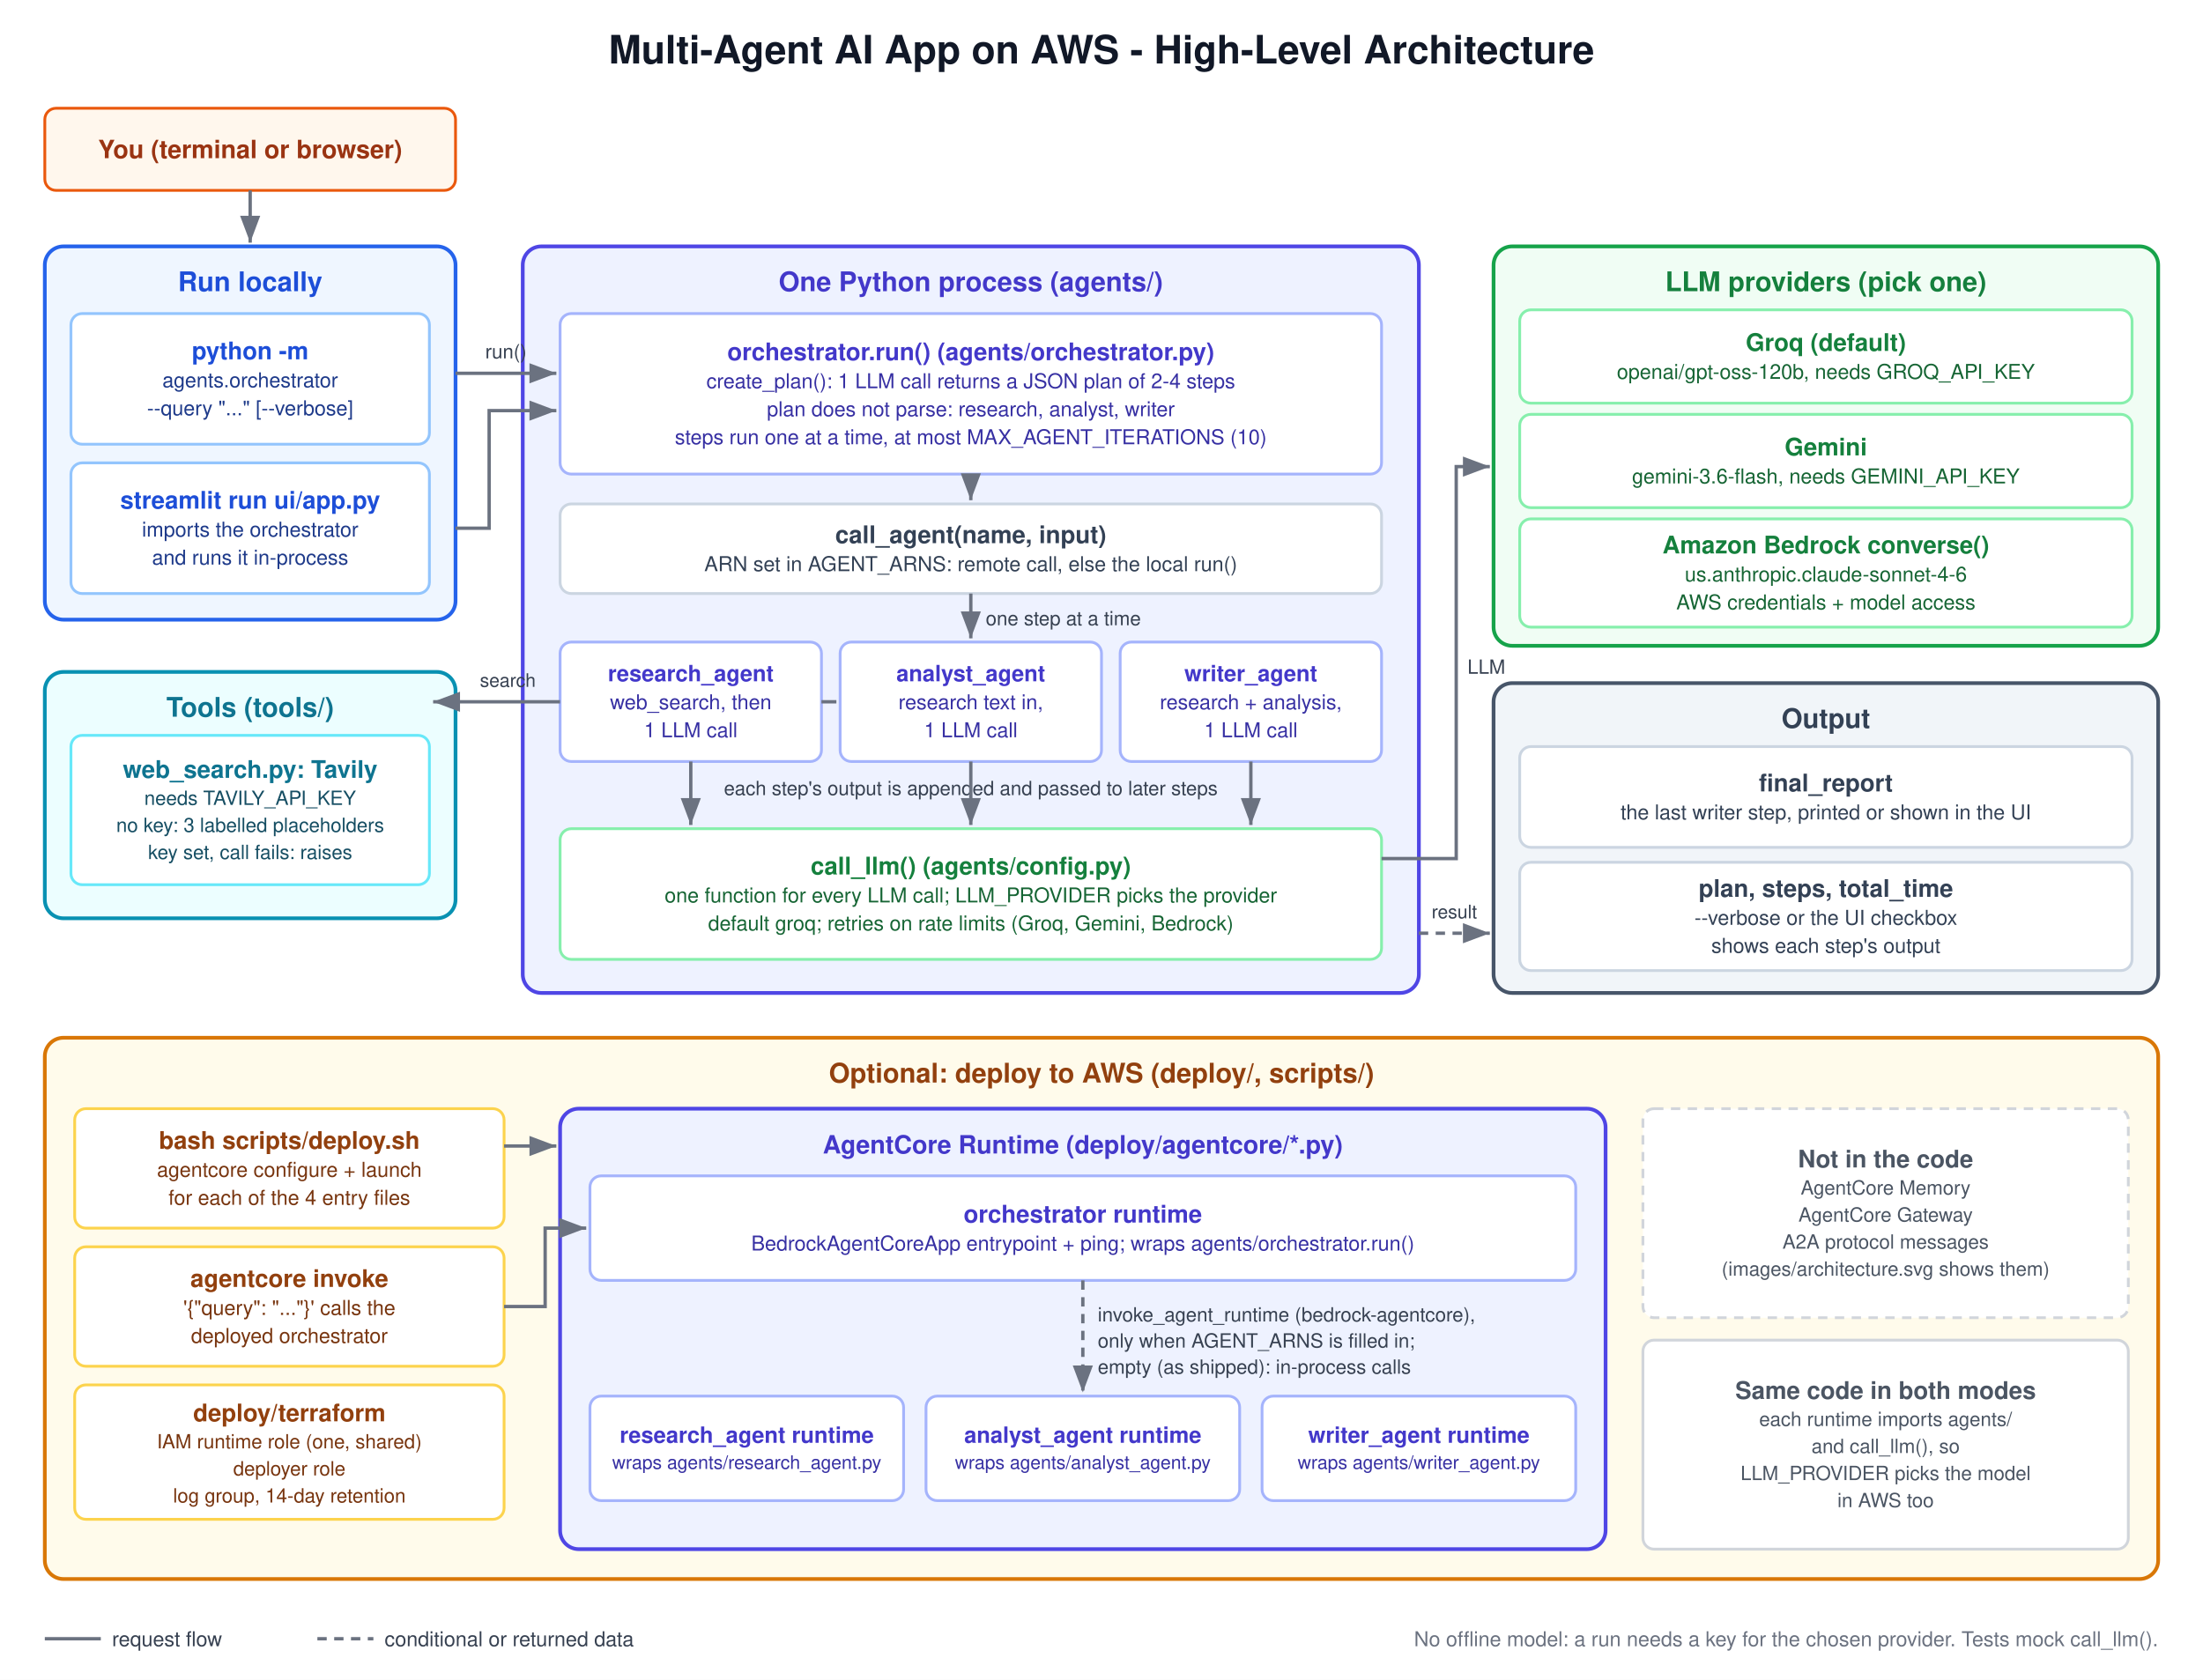
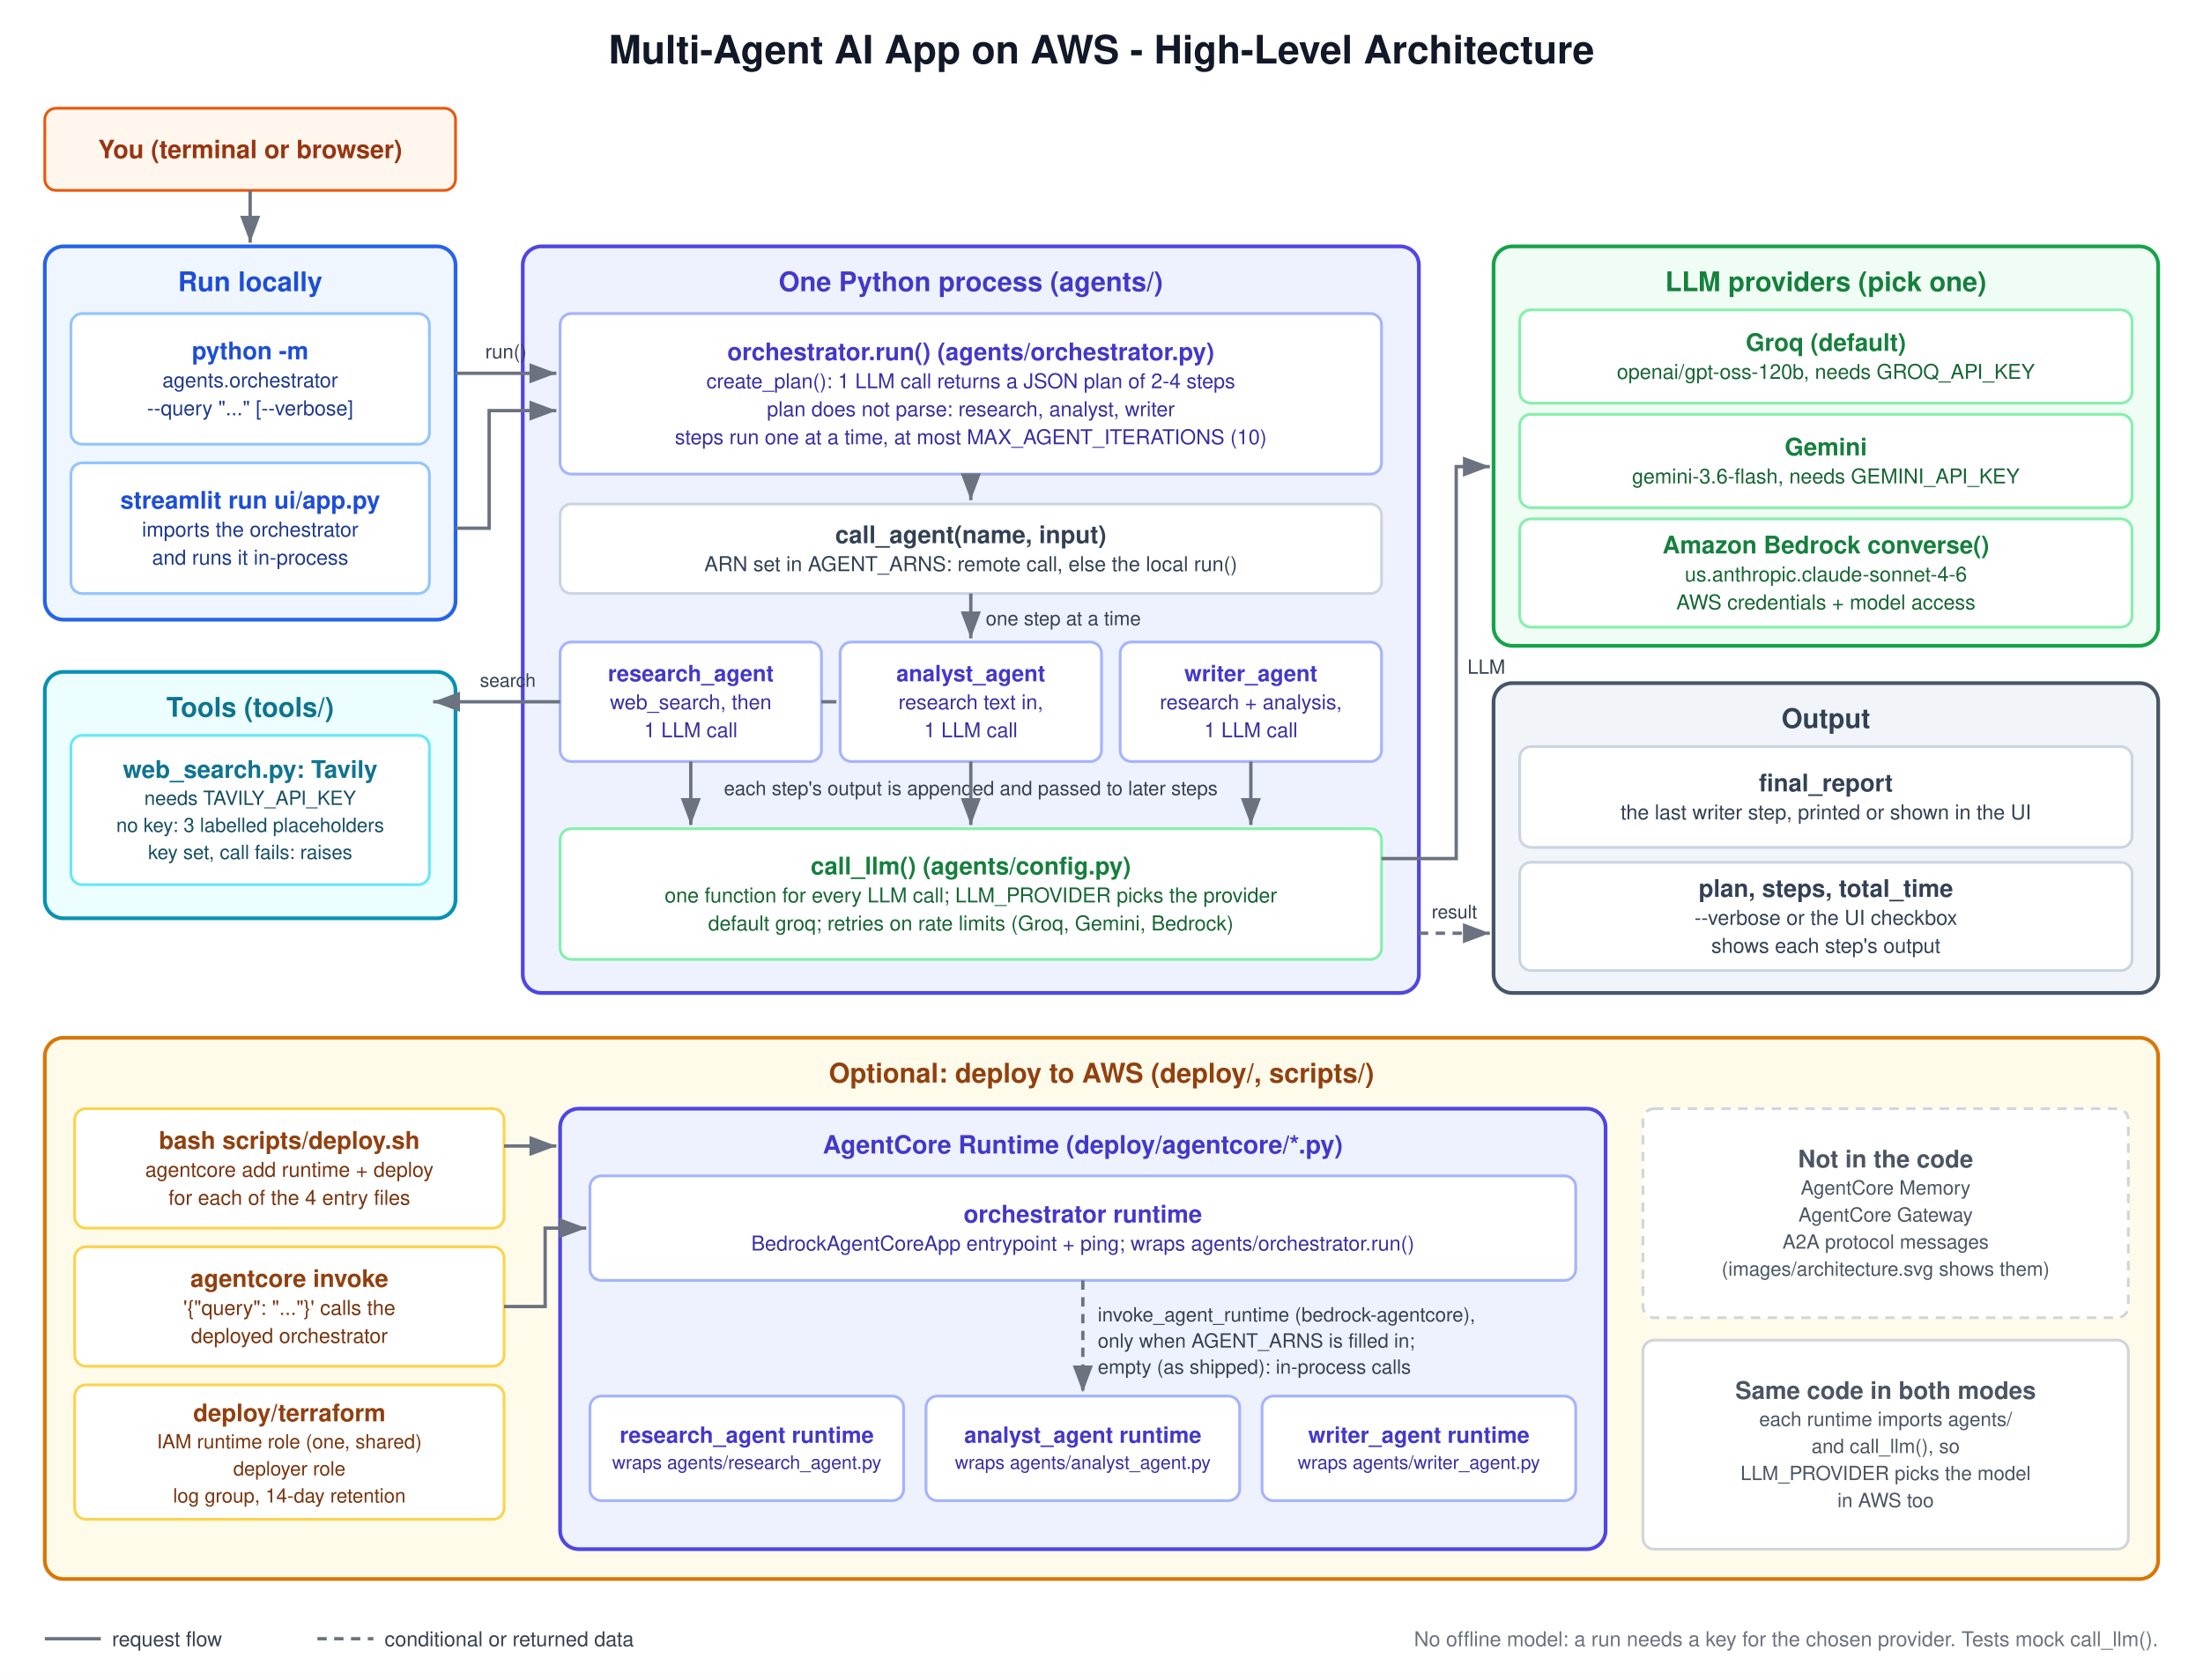
<svg xmlns="http://www.w3.org/2000/svg" viewBox="0 0 1180 900" width="1180" height="900" font-family="Segoe UI, Helvetica, Arial, sans-serif">
  <defs>
    <marker id="arrow" markerWidth="10" markerHeight="10" refX="8" refY="3" orient="auto" markerUnits="strokeWidth">
      <path d="M0,0 L8,3 L0,6 Z" fill="#6b7280" />
    </marker>
  </defs>
  <rect x="0" y="0" width="1180" height="900" fill="#ffffff" />
  <text x="590" y="34" font-size="21" text-anchor="middle" font-weight="700" fill="#111827">Multi-Agent AI App on AWS - High-Level Architecture</text>
  <rect x="24" y="58" width="220" height="44" rx="6" fill="#fff7ed" stroke="#ea580c" stroke-width="1.5" />
  <text x="134" y="84.75" font-size="13.5" text-anchor="middle" font-weight="600" fill="#9a3412">You (terminal or browser)</text>
  <rect x="24" y="132" width="220" height="200" rx="10" fill="#eff6ff" stroke="#2563eb" stroke-width="2" />
  <text x="134" y="156" font-size="14.5" text-anchor="middle" font-weight="700" fill="#1d4ed8">Run locally</text>
  <rect x="38" y="168" width="192" height="70" rx="6" fill="#ffffff" stroke="#93c5fd" stroke-width="1.5" />
  <text x="134" y="192.5" font-size="13" text-anchor="middle" font-weight="600" fill="#1d4ed8">python -m</text>
  <text x="134" y="207.5" font-size="11" text-anchor="middle" fill="#1e3a8a">agents.orchestrator</text>
  <text x="134" y="222.5" font-size="11" text-anchor="middle" fill="#1e3a8a">--query "..." [--verbose]</text>
  <rect x="38" y="248" width="192" height="70" rx="6" fill="#ffffff" stroke="#93c5fd" stroke-width="1.5" />
  <text x="134" y="272.5" font-size="13" text-anchor="middle" font-weight="600" fill="#1d4ed8">streamlit run ui/app.py</text>
  <text x="134" y="287.5" font-size="11" text-anchor="middle" fill="#1e3a8a">imports the orchestrator</text>
  <text x="134" y="302.5" font-size="11" text-anchor="middle" fill="#1e3a8a">and runs it in-process</text>
  <polyline points="134,102 134,130" fill="none" stroke="#6b7280" stroke-width="1.8" marker-end="url(#arrow)" />
  <rect x="280" y="132" width="480" height="400" rx="10" fill="#eef2ff" stroke="#4f46e5" stroke-width="2" />
  <text x="520" y="156" font-size="14.5" text-anchor="middle" font-weight="700" fill="#4338ca">One Python process (agents/)</text>
  <rect x="300" y="168" width="440" height="86" rx="6" fill="#ffffff" stroke="#a5b4fc" stroke-width="1.5" />
  <text x="520" y="193" font-size="13" text-anchor="middle" font-weight="600" fill="#4338ca">orchestrator.run()  (agents/orchestrator.py)</text>
  <text x="520" y="208" font-size="11" text-anchor="middle" fill="#3730a3">create_plan(): 1 LLM call returns a JSON plan of 2-4 steps</text>
  <text x="520" y="223" font-size="11" text-anchor="middle" fill="#3730a3">plan does not parse: research, analyst, writer</text>
  <text x="520" y="238" font-size="11" text-anchor="middle" fill="#3730a3">steps run one at a time, at most MAX_AGENT_ITERATIONS (10)</text>
  <rect x="300" y="270" width="440" height="48" rx="6" fill="#ffffff" stroke="#cbd5e1" stroke-width="1.5" />
  <text x="520" y="291" font-size="13" text-anchor="middle" font-weight="600" fill="#334155">call_agent(name, input)</text>
  <text x="520" y="306" font-size="11" text-anchor="middle" fill="#334155">ARN set in AGENT_ARNS: remote call, else the local run()</text>
  <polyline points="520,254 520,268" fill="none" stroke="#6b7280" stroke-width="1.8" marker-end="url(#arrow)" />
  <polyline points="520,318 520,342" fill="none" stroke="#6b7280" stroke-width="1.8" marker-end="url(#arrow)" />
  <text x="528" y="335" font-size="10.5" fill="#374151">one step at a time</text>
  <rect x="300" y="344" width="140" height="64" rx="6" fill="#ffffff" stroke="#a5b4fc" stroke-width="1.5" />
  <text x="370" y="365" font-size="12" text-anchor="middle" font-weight="600" fill="#4338ca">research_agent</text>
  <text x="370" y="380" font-size="11" text-anchor="middle" fill="#3730a3">web_search, then</text>
  <text x="370" y="395" font-size="11" text-anchor="middle" fill="#3730a3">1 LLM call</text>
  <rect x="450" y="344" width="140" height="64" rx="6" fill="#ffffff" stroke="#a5b4fc" stroke-width="1.5" />
  <text x="520" y="365" font-size="12" text-anchor="middle" font-weight="600" fill="#4338ca">analyst_agent</text>
  <text x="520" y="380" font-size="11" text-anchor="middle" fill="#3730a3">research text in,</text>
  <text x="520" y="395" font-size="11" text-anchor="middle" fill="#3730a3">1 LLM call</text>
  <rect x="600" y="344" width="140" height="64" rx="6" fill="#ffffff" stroke="#a5b4fc" stroke-width="1.5" />
  <text x="670" y="365" font-size="12" text-anchor="middle" font-weight="600" fill="#4338ca">writer_agent</text>
  <text x="670" y="380" font-size="11" text-anchor="middle" fill="#3730a3">research + analysis,</text>
  <text x="670" y="395" font-size="11" text-anchor="middle" fill="#3730a3">1 LLM call</text>
  <polyline points="440,376 448,376" fill="none" stroke="#6b7280" stroke-width="1.8" />
  <text x="520" y="426" font-size="10.5" text-anchor="middle" fill="#374151">each step's output is appended and passed to later steps</text>
  <rect x="300" y="444" width="440" height="70" rx="6" fill="#ffffff" stroke="#86efac" stroke-width="1.5" />
  <text x="520" y="468.5" font-size="13" text-anchor="middle" font-weight="600" fill="#15803d">call_llm()  (agents/config.py)</text>
  <text x="520" y="483.5" font-size="11" text-anchor="middle" fill="#166534">one function for every LLM call; LLM_PROVIDER picks the provider</text>
  <text x="520" y="498.5" font-size="11" text-anchor="middle" fill="#166534">default groq; retries on rate limits (Groq, Gemini, Bedrock)</text>
  <polyline points="370,408 370,442" fill="none" stroke="#6b7280" stroke-width="1.8" marker-end="url(#arrow)" />
  <polyline points="520,408 520,442" fill="none" stroke="#6b7280" stroke-width="1.8" marker-end="url(#arrow)" />
  <polyline points="670,408 670,442" fill="none" stroke="#6b7280" stroke-width="1.8" marker-end="url(#arrow)" />
  <polyline points="244,200 298,200" fill="none" stroke="#6b7280" stroke-width="1.8" marker-end="url(#arrow)" />
  <text x="271" y="192" font-size="10.5" text-anchor="middle" fill="#374151">run()</text>
  <polyline points="244,283 262,283 262,220 298,220" fill="none" stroke="#6b7280" stroke-width="1.8" marker-end="url(#arrow)" />
  <rect x="800" y="132" width="356" height="214" rx="10" fill="#f0fdf4" stroke="#16a34a" stroke-width="2" />
  <text x="978" y="156" font-size="14.5" text-anchor="middle" font-weight="700" fill="#15803d">LLM providers (pick one)</text>
  <rect x="814" y="166" width="328" height="50" rx="6" fill="#ffffff" stroke="#86efac" stroke-width="1.5" />
  <text x="978" y="188" font-size="13" text-anchor="middle" font-weight="600" fill="#15803d">Groq (default)</text>
  <text x="978" y="203" font-size="11" text-anchor="middle" fill="#166534">openai/gpt-oss-120b, needs GROQ_API_KEY</text>
  <rect x="814" y="222" width="328" height="50" rx="6" fill="#ffffff" stroke="#86efac" stroke-width="1.5" />
  <text x="978" y="244" font-size="13" text-anchor="middle" font-weight="600" fill="#15803d">Gemini</text>
  <text x="978" y="259" font-size="11" text-anchor="middle" fill="#166534">gemini-3.6-flash, needs GEMINI_API_KEY</text>
  <rect x="814" y="278" width="328" height="58" rx="6" fill="#ffffff" stroke="#86efac" stroke-width="1.5" />
  <text x="978" y="296.5" font-size="13" text-anchor="middle" font-weight="600" fill="#15803d">Amazon Bedrock converse()</text>
  <text x="978" y="311.5" font-size="11" text-anchor="middle" fill="#166534">us.anthropic.claude-sonnet-4-6</text>
  <text x="978" y="326.5" font-size="11" text-anchor="middle" fill="#166534">AWS credentials + model access</text>
  <polyline points="740,460 780,460 780,250 798,250" fill="none" stroke="#6b7280" stroke-width="1.8" marker-end="url(#arrow)" />
  <text x="786" y="361" font-size="10.5" fill="#374151">LLM</text>
  <rect x="24" y="360" width="220" height="132" rx="10" fill="#ecfeff" stroke="#0891b2" stroke-width="2" />
  <text x="134" y="384" font-size="14.5" text-anchor="middle" font-weight="700" fill="#0e7490">Tools (tools/)</text>
  <rect x="38" y="394" width="192" height="80" rx="6" fill="#ffffff" stroke="#67e8f9" stroke-width="1.5" />
  <text x="134" y="416.75" font-size="13" text-anchor="middle" font-weight="600" fill="#0e7490">web_search.py: Tavily</text>
  <text x="134" y="431.25" font-size="10.5" text-anchor="middle" fill="#164e63">needs TAVILY_API_KEY</text>
  <text x="134" y="445.75" font-size="10.5" text-anchor="middle" fill="#164e63">no key: 3 labelled placeholders</text>
  <text x="134" y="460.25" font-size="10.5" text-anchor="middle" fill="#164e63">key set, call fails: raises</text>
  <polyline points="300,376 232,376" fill="none" stroke="#6b7280" stroke-width="1.8" marker-end="url(#arrow)" />
  <text x="272" y="368" font-size="10" text-anchor="middle" fill="#374151">search</text>
  <rect x="800" y="366" width="356" height="166" rx="10" fill="#f1f5f9" stroke="#475569" stroke-width="2" />
  <text x="978" y="390" font-size="14.5" text-anchor="middle" font-weight="700" fill="#334155">Output</text>
  <rect x="814" y="400" width="328" height="54" rx="6" fill="#ffffff" stroke="#cbd5e1" stroke-width="1.5" />
  <text x="978" y="424" font-size="13" text-anchor="middle" font-weight="600" fill="#334155">final_report</text>
  <text x="978" y="439" font-size="11" text-anchor="middle" fill="#334155">the last writer step, printed or shown in the UI</text>
  <rect x="814" y="462" width="328" height="58" rx="6" fill="#ffffff" stroke="#cbd5e1" stroke-width="1.5" />
  <text x="978" y="480.5" font-size="13" text-anchor="middle" font-weight="600" fill="#334155">plan, steps, total_time</text>
  <text x="978" y="495.5" font-size="11" text-anchor="middle" fill="#334155">--verbose or the UI checkbox</text>
  <text x="978" y="510.5" font-size="11" text-anchor="middle" fill="#334155">shows each step's output</text>
  <polyline points="760,500 798,500" fill="none" stroke="#6b7280" stroke-width="1.8" stroke-dasharray="5 4" marker-end="url(#arrow)" />
  <text x="779" y="492" font-size="10" text-anchor="middle" fill="#374151">result</text>
  <rect x="24" y="556" width="1132" height="290" rx="10" fill="#fffbeb" stroke="#d97706" stroke-width="2" />
  <text x="590" y="580" font-size="14.5" text-anchor="middle" font-weight="700" fill="#92400e">Optional: deploy to AWS (deploy/, scripts/)</text>
  <rect x="40" y="594" width="230" height="64" rx="6" fill="#ffffff" stroke="#fcd34d" stroke-width="1.5" />
  <text x="155" y="615.5" font-size="13" text-anchor="middle" font-weight="600" fill="#92400e">bash scripts/deploy.sh</text>
-   <text x="155" y="630.5" font-size="11" text-anchor="middle" fill="#78350f">agentcore configure + launch</text>
+   <text x="155" y="630.5" font-size="11" text-anchor="middle" fill="#78350f">agentcore add runtime + deploy</text>
  <text x="155" y="645.5" font-size="11" text-anchor="middle" fill="#78350f">for each of the 4 entry files</text>
  <rect x="40" y="668" width="230" height="64" rx="6" fill="#ffffff" stroke="#fcd34d" stroke-width="1.5" />
  <text x="155" y="689.5" font-size="13" text-anchor="middle" font-weight="600" fill="#92400e">agentcore invoke</text>
  <text x="155" y="704.5" font-size="11" text-anchor="middle" fill="#78350f">'{"query": "..."}' calls the</text>
  <text x="155" y="719.5" font-size="11" text-anchor="middle" fill="#78350f">deployed orchestrator</text>
  <rect x="40" y="742" width="230" height="72" rx="6" fill="#ffffff" stroke="#fcd34d" stroke-width="1.5" />
  <text x="155" y="761.5" font-size="13" text-anchor="middle" font-weight="600" fill="#92400e">deploy/terraform</text>
  <text x="155" y="776" font-size="10.5" text-anchor="middle" fill="#78350f">IAM runtime role (one, shared)</text>
  <text x="155" y="790.5" font-size="10.5" text-anchor="middle" fill="#78350f">deployer role</text>
  <text x="155" y="805" font-size="10.5" text-anchor="middle" fill="#78350f">log group, 14-day retention</text>
  <rect x="300" y="594" width="560" height="236" rx="10" fill="#eef2ff" stroke="#4f46e5" stroke-width="2" />
  <text x="580" y="618" font-size="13.5" text-anchor="middle" font-weight="600" fill="#4338ca">AgentCore Runtime (deploy/agentcore/*.py)</text>
  <rect x="316" y="630" width="528" height="56" rx="6" fill="#ffffff" stroke="#a5b4fc" stroke-width="1.5" />
  <text x="580" y="655" font-size="13" text-anchor="middle" font-weight="600" fill="#4338ca">orchestrator runtime</text>
  <text x="580" y="670" font-size="11" text-anchor="middle" fill="#3730a3">BedrockAgentCoreApp entrypoint + ping; wraps agents/orchestrator.run()</text>
  <rect x="316" y="748" width="168" height="56" rx="6" fill="#ffffff" stroke="#a5b4fc" stroke-width="1.5" />
  <text x="400" y="773" font-size="12" text-anchor="middle" font-weight="600" fill="#4338ca">research_agent runtime</text>
  <text x="400" y="787" font-size="10" text-anchor="middle" fill="#3730a3">wraps agents/research_agent.py</text>
  <rect x="496" y="748" width="168" height="56" rx="6" fill="#ffffff" stroke="#a5b4fc" stroke-width="1.5" />
  <text x="580" y="773" font-size="12" text-anchor="middle" font-weight="600" fill="#4338ca">analyst_agent runtime</text>
  <text x="580" y="787" font-size="10" text-anchor="middle" fill="#3730a3">wraps agents/analyst_agent.py</text>
  <rect x="676" y="748" width="168" height="56" rx="6" fill="#ffffff" stroke="#a5b4fc" stroke-width="1.5" />
  <text x="760" y="773" font-size="12" text-anchor="middle" font-weight="600" fill="#4338ca">writer_agent runtime</text>
  <text x="760" y="787" font-size="10" text-anchor="middle" fill="#3730a3">wraps agents/writer_agent.py</text>
  <polyline points="580,686 580,746" fill="none" stroke="#6b7280" stroke-width="1.8" stroke-dasharray="5 4" marker-end="url(#arrow)" />
  <text x="588" y="708" font-size="10.5" fill="#374151">invoke_agent_runtime (bedrock-agentcore),</text>
  <text x="588" y="722" font-size="10.5" fill="#374151">only when AGENT_ARNS is filled in;</text>
  <text x="588" y="736" font-size="10.5" fill="#374151">empty (as shipped): in-process calls</text>
  <polyline points="270,700 292,700 292,658 314,658" fill="none" stroke="#6b7280" stroke-width="1.8" marker-end="url(#arrow)" />
  <polyline points="270,614 298,614" fill="none" stroke="#6b7280" stroke-width="1.8" marker-end="url(#arrow)" />
  <rect x="880" y="594" width="260" height="112" rx="6" fill="#ffffff" stroke="#d1d5db" stroke-width="1.5" stroke-dasharray="5 4" />
  <text x="1010" y="625.5" font-size="13" text-anchor="middle" font-weight="600" fill="#4b5563">Not in the code</text>
  <text x="1010" y="640" font-size="10.5" text-anchor="middle" fill="#4b5563">AgentCore Memory</text>
  <text x="1010" y="654.5" font-size="10.5" text-anchor="middle" fill="#4b5563">AgentCore Gateway</text>
  <text x="1010" y="669" font-size="10.5" text-anchor="middle" fill="#4b5563">A2A protocol messages</text>
  <text x="1010" y="683.5" font-size="10.5" text-anchor="middle" fill="#4b5563">(images/architecture.svg shows them)</text>
  <rect x="880" y="718" width="260" height="112" rx="6" fill="#ffffff" stroke="#d1d5db" stroke-width="1.5" />
  <text x="1010" y="749.5" font-size="13" text-anchor="middle" font-weight="600" fill="#4b5563">Same code in both modes</text>
  <text x="1010" y="764" font-size="10.5" text-anchor="middle" fill="#4b5563">each runtime imports agents/</text>
  <text x="1010" y="778.5" font-size="10.5" text-anchor="middle" fill="#4b5563">and call_llm(), so</text>
  <text x="1010" y="793" font-size="10.5" text-anchor="middle" fill="#4b5563">LLM_PROVIDER picks the model</text>
  <text x="1010" y="807.5" font-size="10.5" text-anchor="middle" fill="#4b5563">in AWS too</text>
  <polyline points="24,878 54,878" fill="none" stroke="#6b7280" stroke-width="1.8" />
  <text x="60" y="882" font-size="11" fill="#374151">request flow</text>
  <polyline points="170,878 200,878" fill="none" stroke="#6b7280" stroke-width="1.8" stroke-dasharray="5 4" />
  <text x="206" y="882" font-size="11" fill="#374151">conditional or returned data</text>
  <text x="1156" y="882" font-size="11" text-anchor="end" fill="#6b7280">No offline model: a run needs a key for the chosen provider. Tests mock call_llm().</text>
</svg>
